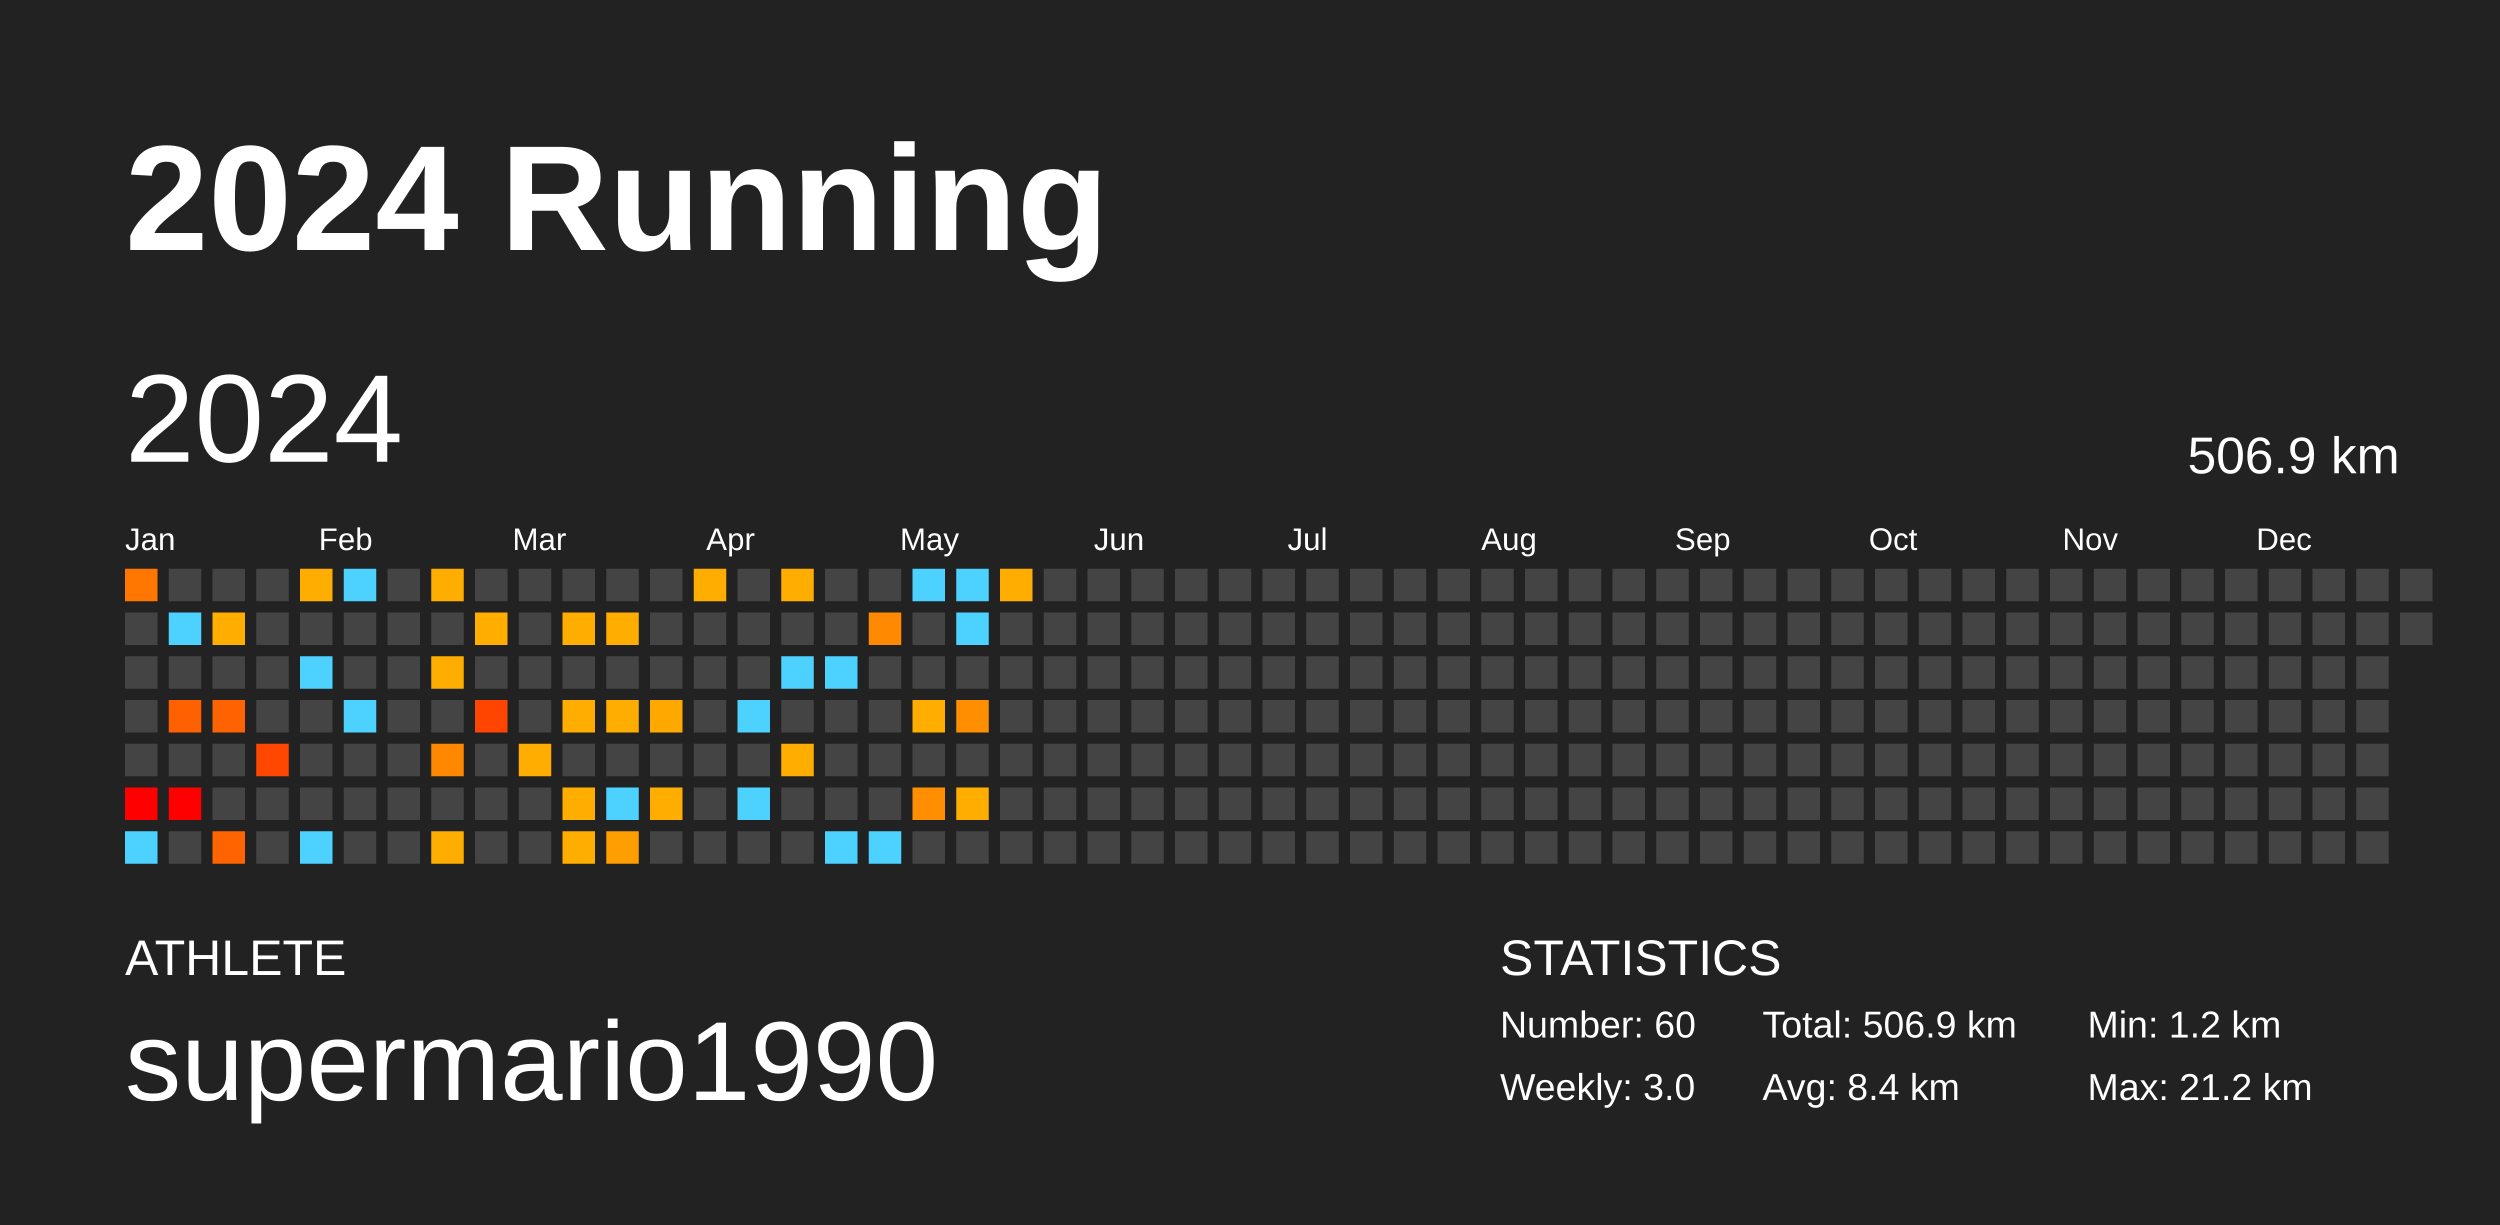
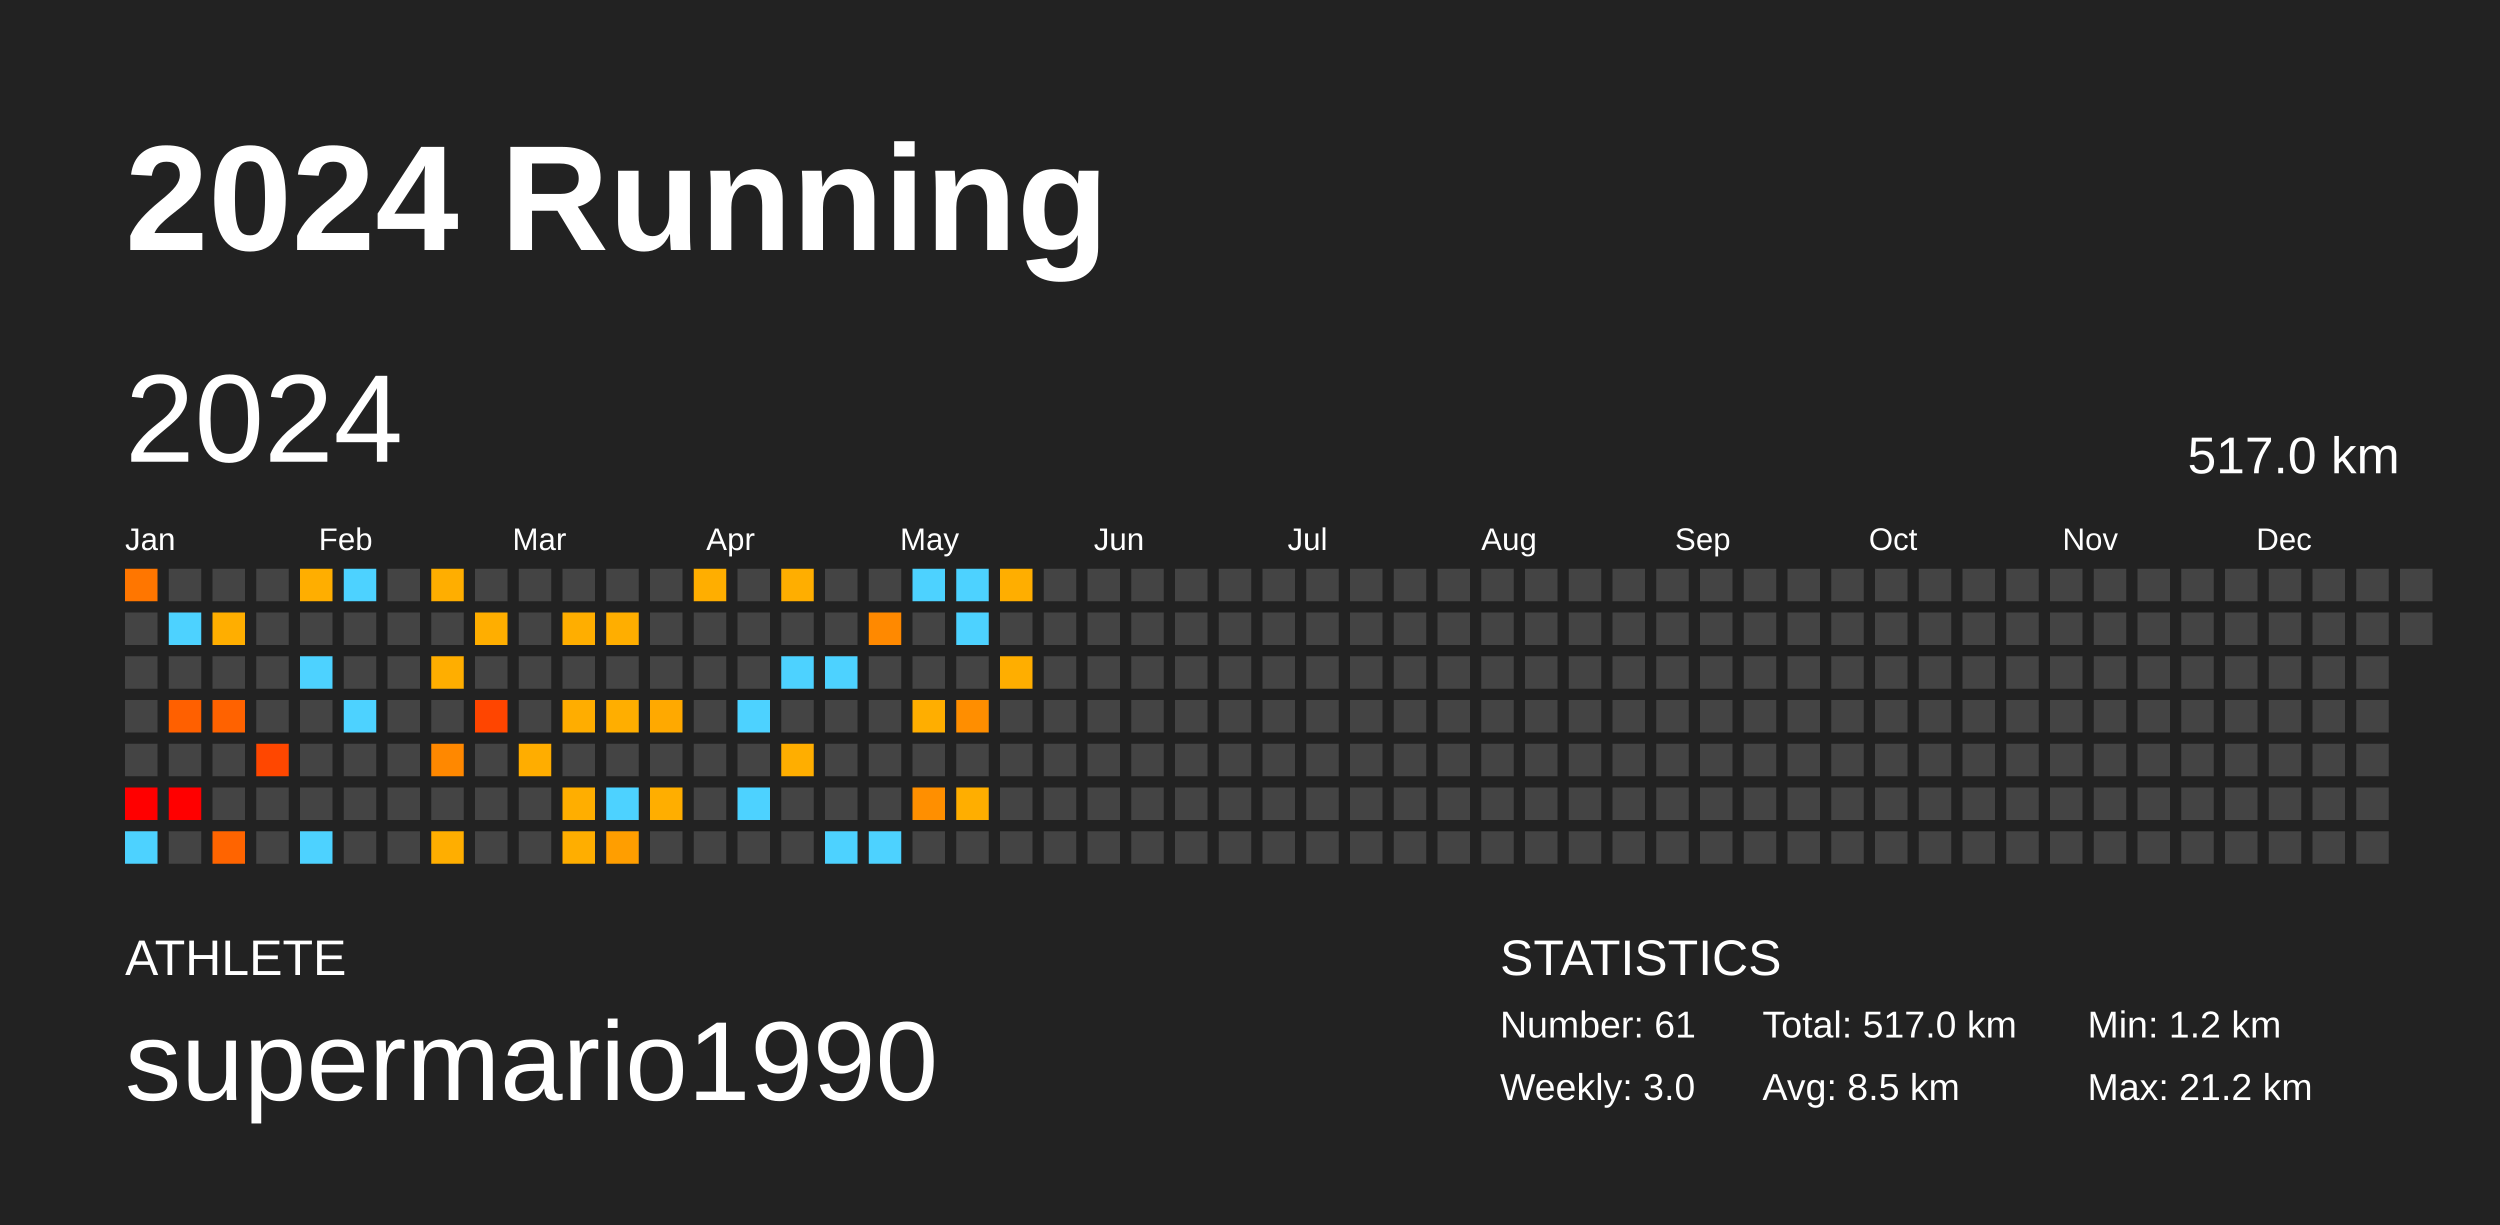
<svg xmlns="http://www.w3.org/2000/svg" baseProfile="full" height="98mm" version="1.1" viewBox="0,0,200,98" width="200mm">
  <defs />
  <rect fill="#222222" height="98" width="200" x="0" y="0" />
  <text fill="#FFFFFF" style="font-size:12px; font-family:Arial; font-weight:bold;" x="10" y="20">2024 Running</text>
  <text fill="#FFFFFF" style="font-size:4px; font-family:Arial" x="10" y="78">ATHLETE</text>
  <text fill="#FFFFFF" style="font-size:9px; font-family:Arial" x="10" y="88">supermario1990</text>
  <text fill="#FFFFFF" style="font-size:4px; font-family:Arial" x="120" y="78">STATISTICS</text>
-   <text fill="#FFFFFF" style="font-size:3px; font-family:Arial" x="120" y="83">Number: 60</text>
+   <text fill="#FFFFFF" style="font-size:3px; font-family:Arial" x="120" y="83">Number: 61</text>
  <text fill="#FFFFFF" style="font-size:3px; font-family:Arial" x="120" y="88">Weekly: 3.0</text>
-   <text fill="#FFFFFF" style="font-size:3px; font-family:Arial" x="141" y="83">Total: 506.9 km</text>
-   <text fill="#FFFFFF" style="font-size:3px; font-family:Arial" x="141" y="88">Avg: 8.4 km</text>
+   <text fill="#FFFFFF" style="font-size:3px; font-family:Arial" x="141" y="83">Total: 517.0 km</text>
+   <text fill="#FFFFFF" style="font-size:3px; font-family:Arial" x="141" y="88">Avg: 8.5 km</text>
  <text fill="#FFFFFF" style="font-size:3px; font-family:Arial" x="167" y="83">Min: 1.2 km</text>
  <text fill="#FFFFFF" style="font-size:3px; font-family:Arial" x="167" y="88">Max: 21.2 km</text>
  <text dominant-baseline="hanging" fill="#FFFFFF" style="font-size:10.0px; font-family:Arial;" x="10" y="30">2024</text>
-   <text dominant-baseline="hanging" fill="#FFFFFF" style="font-size:4.125px; font-family:Arial;" x="175" y="35">506.9 km</text>
+   <text dominant-baseline="hanging" fill="#FFFFFF" style="font-size:4.125px; font-family:Arial;" x="175" y="35">517.0 km</text>
  <text fill="#FFFFFF" style="font-size:2.5px; font-family:Arial" x="10.0" y="44">Jan</text>
  <text fill="#FFFFFF" style="font-size:2.5px; font-family:Arial" x="25.5" y="44">Feb</text>
  <text fill="#FFFFFF" style="font-size:2.5px; font-family:Arial" x="41.0" y="44">Mar</text>
  <text fill="#FFFFFF" style="font-size:2.5px; font-family:Arial" x="56.5" y="44">Apr</text>
  <text fill="#FFFFFF" style="font-size:2.5px; font-family:Arial" x="72.0" y="44">May</text>
  <text fill="#FFFFFF" style="font-size:2.5px; font-family:Arial" x="87.5" y="44">Jun</text>
  <text fill="#FFFFFF" style="font-size:2.5px; font-family:Arial" x="103.0" y="44">Jul</text>
  <text fill="#FFFFFF" style="font-size:2.5px; font-family:Arial" x="118.5" y="44">Aug</text>
  <text fill="#FFFFFF" style="font-size:2.5px; font-family:Arial" x="134.0" y="44">Sep</text>
  <text fill="#FFFFFF" style="font-size:2.5px; font-family:Arial" x="149.5" y="44">Oct</text>
  <text fill="#FFFFFF" style="font-size:2.5px; font-family:Arial" x="165.0" y="44">Nov</text>
  <text fill="#FFFFFF" style="font-size:2.5px; font-family:Arial" x="180.5" y="44">Dec</text>
  <rect fill="#ff7600" height="2.6" width="2.6" x="10.0" y="45.5" />
  <rect fill="#444444" height="2.6" width="2.6" x="10.0" y="49.0" />
  <rect fill="#444444" height="2.6" width="2.6" x="10.0" y="52.5" />
  <rect fill="#444444" height="2.6" width="2.6" x="10.0" y="56.0" />
  <rect fill="#444444" height="2.6" width="2.6" x="10.0" y="59.5" />
  <rect fill="red" height="2.6" width="2.6" x="10.0" y="63.0" />
  <rect fill="#4dd2ff" height="2.6" width="2.6" x="10.0" y="66.5" />
  <rect fill="#444444" height="2.6" width="2.6" x="13.5" y="45.5" />
  <rect fill="#4dd2ff" height="2.6" width="2.6" x="13.5" y="49.0" />
  <rect fill="#444444" height="2.6" width="2.6" x="13.5" y="52.5" />
  <rect fill="#ff6000" height="2.6" width="2.6" x="13.5" y="56.0" />
  <rect fill="#444444" height="2.6" width="2.6" x="13.5" y="59.5" />
  <rect fill="red" height="2.6" width="2.6" x="13.5" y="63.0" />
  <rect fill="#444444" height="2.6" width="2.6" x="13.5" y="66.5" />
  <rect fill="#444444" height="2.6" width="2.6" x="17.0" y="45.5" />
  <rect fill="#ffae00" height="2.6" width="2.6" x="17.0" y="49.0" />
  <rect fill="#444444" height="2.6" width="2.6" x="17.0" y="52.5" />
  <rect fill="#ff6200" height="2.6" width="2.6" x="17.0" y="56.0" />
  <rect fill="#444444" height="2.6" width="2.6" x="17.0" y="59.5" />
  <rect fill="#444444" height="2.6" width="2.6" x="17.0" y="63.0" />
  <rect fill="#ff6400" height="2.6" width="2.6" x="17.0" y="66.5" />
  <rect fill="#444444" height="2.6" width="2.6" x="20.5" y="45.5" />
  <rect fill="#444444" height="2.6" width="2.6" x="20.5" y="49.0" />
  <rect fill="#444444" height="2.6" width="2.6" x="20.5" y="52.5" />
  <rect fill="#444444" height="2.6" width="2.6" x="20.5" y="56.0" />
  <rect fill="#ff4700" height="2.6" width="2.6" x="20.5" y="59.5" />
  <rect fill="#444444" height="2.6" width="2.6" x="20.5" y="63.0" />
  <rect fill="#444444" height="2.6" width="2.6" x="20.5" y="66.5" />
  <rect fill="#ffae00" height="2.6" width="2.6" x="24.0" y="45.5" />
  <rect fill="#444444" height="2.6" width="2.6" x="24.0" y="49.0" />
  <rect fill="#4dd2ff" height="2.6" width="2.6" x="24.0" y="52.5" />
  <rect fill="#444444" height="2.6" width="2.6" x="24.0" y="56.0" />
  <rect fill="#444444" height="2.6" width="2.6" x="24.0" y="59.5" />
  <rect fill="#444444" height="2.6" width="2.6" x="24.0" y="63.0" />
  <rect fill="#4dd2ff" height="2.6" width="2.6" x="24.0" y="66.5" />
  <rect fill="#4dd2ff" height="2.6" width="2.6" x="27.5" y="45.5" />
  <rect fill="#444444" height="2.6" width="2.6" x="27.5" y="49.0" />
  <rect fill="#444444" height="2.6" width="2.6" x="27.5" y="52.5" />
  <rect fill="#4dd2ff" height="2.6" width="2.6" x="27.5" y="56.0" />
  <rect fill="#444444" height="2.6" width="2.6" x="27.5" y="59.5" />
  <rect fill="#444444" height="2.6" width="2.6" x="27.5" y="63.0" />
  <rect fill="#444444" height="2.6" width="2.6" x="27.5" y="66.5" />
  <rect fill="#444444" height="2.6" width="2.6" x="31.0" y="45.5" />
  <rect fill="#444444" height="2.6" width="2.6" x="31.0" y="49.0" />
  <rect fill="#444444" height="2.6" width="2.6" x="31.0" y="52.5" />
  <rect fill="#444444" height="2.6" width="2.6" x="31.0" y="56.0" />
  <rect fill="#444444" height="2.6" width="2.6" x="31.0" y="59.5" />
  <rect fill="#444444" height="2.6" width="2.6" x="31.0" y="63.0" />
  <rect fill="#444444" height="2.6" width="2.6" x="31.0" y="66.5" />
  <rect fill="#ffae00" height="2.6" width="2.6" x="34.5" y="45.5" />
  <rect fill="#444444" height="2.6" width="2.6" x="34.5" y="49.0" />
  <rect fill="#ffae00" height="2.6" width="2.6" x="34.5" y="52.5" />
  <rect fill="#444444" height="2.6" width="2.6" x="34.5" y="56.0" />
  <rect fill="#ff8800" height="2.6" width="2.6" x="34.5" y="59.5" />
  <rect fill="#444444" height="2.6" width="2.6" x="34.5" y="63.0" />
  <rect fill="#ffae00" height="2.6" width="2.6" x="34.5" y="66.5" />
  <rect fill="#444444" height="2.6" width="2.6" x="38.0" y="45.5" />
  <rect fill="#ffae00" height="2.6" width="2.6" x="38.0" y="49.0" />
  <rect fill="#444444" height="2.6" width="2.6" x="38.0" y="52.5" />
  <rect fill="#ff4500" height="2.6" width="2.6" x="38.0" y="56.0" />
  <rect fill="#444444" height="2.6" width="2.6" x="38.0" y="59.5" />
  <rect fill="#444444" height="2.6" width="2.6" x="38.0" y="63.0" />
  <rect fill="#444444" height="2.6" width="2.6" x="38.0" y="66.5" />
  <rect fill="#444444" height="2.6" width="2.6" x="41.5" y="45.5" />
  <rect fill="#444444" height="2.6" width="2.6" x="41.5" y="49.0" />
  <rect fill="#444444" height="2.6" width="2.6" x="41.5" y="52.5" />
  <rect fill="#444444" height="2.6" width="2.6" x="41.5" y="56.0" />
  <rect fill="#ffad00" height="2.6" width="2.6" x="41.5" y="59.5" />
  <rect fill="#444444" height="2.6" width="2.6" x="41.5" y="63.0" />
  <rect fill="#444444" height="2.6" width="2.6" x="41.5" y="66.5" />
  <rect fill="#444444" height="2.6" width="2.6" x="45.0" y="45.5" />
  <rect fill="#ffae00" height="2.6" width="2.6" x="45.0" y="49.0" />
  <rect fill="#444444" height="2.6" width="2.6" x="45.0" y="52.5" />
  <rect fill="#ffad00" height="2.6" width="2.6" x="45.0" y="56.0" />
  <rect fill="#444444" height="2.6" width="2.6" x="45.0" y="59.5" />
  <rect fill="#ffae00" height="2.6" width="2.6" x="45.0" y="63.0" />
  <rect fill="#ffae00" height="2.6" width="2.6" x="45.0" y="66.5" />
  <rect fill="#444444" height="2.6" width="2.6" x="48.5" y="45.5" />
  <rect fill="#ffae00" height="2.6" width="2.6" x="48.5" y="49.0" />
  <rect fill="#444444" height="2.6" width="2.6" x="48.5" y="52.5" />
  <rect fill="#ffae00" height="2.6" width="2.6" x="48.5" y="56.0" />
  <rect fill="#444444" height="2.6" width="2.6" x="48.5" y="59.5" />
  <rect fill="#4dd2ff" height="2.6" width="2.6" x="48.5" y="63.0" />
  <rect fill="#ff9e00" height="2.6" width="2.6" x="48.5" y="66.5" />
  <rect fill="#444444" height="2.6" width="2.6" x="52.0" y="45.5" />
  <rect fill="#444444" height="2.6" width="2.6" x="52.0" y="49.0" />
  <rect fill="#444444" height="2.6" width="2.6" x="52.0" y="52.5" />
  <rect fill="#ffa900" height="2.6" width="2.6" x="52.0" y="56.0" />
  <rect fill="#444444" height="2.6" width="2.6" x="52.0" y="59.5" />
  <rect fill="#ffae00" height="2.6" width="2.6" x="52.0" y="63.0" />
  <rect fill="#444444" height="2.6" width="2.6" x="52.0" y="66.5" />
  <rect fill="#ffae00" height="2.6" width="2.6" x="55.5" y="45.5" />
  <rect fill="#444444" height="2.6" width="2.6" x="55.5" y="49.0" />
  <rect fill="#444444" height="2.6" width="2.6" x="55.5" y="52.5" />
  <rect fill="#444444" height="2.6" width="2.6" x="55.5" y="56.0" />
  <rect fill="#444444" height="2.6" width="2.6" x="55.5" y="59.5" />
  <rect fill="#444444" height="2.6" width="2.6" x="55.5" y="63.0" />
  <rect fill="#444444" height="2.6" width="2.6" x="55.5" y="66.5" />
  <rect fill="#444444" height="2.6" width="2.6" x="59.0" y="45.5" />
  <rect fill="#444444" height="2.6" width="2.6" x="59.0" y="49.0" />
  <rect fill="#444444" height="2.6" width="2.6" x="59.0" y="52.5" />
  <rect fill="#4dd2ff" height="2.6" width="2.6" x="59.0" y="56.0" />
  <rect fill="#444444" height="2.6" width="2.6" x="59.0" y="59.5" />
  <rect fill="#4dd2ff" height="2.6" width="2.6" x="59.0" y="63.0" />
  <rect fill="#444444" height="2.6" width="2.6" x="59.0" y="66.5" />
  <rect fill="#ffae00" height="2.6" width="2.6" x="62.5" y="45.5" />
  <rect fill="#444444" height="2.6" width="2.6" x="62.5" y="49.0" />
  <rect fill="#4dd2ff" height="2.6" width="2.6" x="62.5" y="52.5" />
  <rect fill="#444444" height="2.6" width="2.6" x="62.5" y="56.0" />
  <rect fill="#ffae00" height="2.6" width="2.6" x="62.5" y="59.5" />
  <rect fill="#444444" height="2.6" width="2.6" x="62.5" y="63.0" />
  <rect fill="#444444" height="2.6" width="2.6" x="62.5" y="66.5" />
  <rect fill="#444444" height="2.6" width="2.6" x="66.0" y="45.5" />
  <rect fill="#444444" height="2.6" width="2.6" x="66.0" y="49.0" />
  <rect fill="#4dd2ff" height="2.6" width="2.6" x="66.0" y="52.5" />
  <rect fill="#444444" height="2.6" width="2.6" x="66.0" y="56.0" />
  <rect fill="#444444" height="2.6" width="2.6" x="66.0" y="59.5" />
  <rect fill="#444444" height="2.6" width="2.6" x="66.0" y="63.0" />
  <rect fill="#4dd2ff" height="2.6" width="2.6" x="66.0" y="66.5" />
  <rect fill="#444444" height="2.6" width="2.6" x="69.5" y="45.5" />
  <rect fill="#ff8900" height="2.6" width="2.6" x="69.5" y="49.0" />
  <rect fill="#444444" height="2.6" width="2.6" x="69.5" y="52.5" />
  <rect fill="#444444" height="2.6" width="2.6" x="69.5" y="56.0" />
  <rect fill="#444444" height="2.6" width="2.6" x="69.5" y="59.5" />
  <rect fill="#444444" height="2.6" width="2.6" x="69.5" y="63.0" />
  <rect fill="#4dd2ff" height="2.6" width="2.6" x="69.5" y="66.5" />
  <rect fill="#4dd2ff" height="2.6" width="2.6" x="73.0" y="45.5" />
  <rect fill="#444444" height="2.6" width="2.6" x="73.0" y="49.0" />
  <rect fill="#444444" height="2.6" width="2.6" x="73.0" y="52.5" />
  <rect fill="#ffae00" height="2.6" width="2.6" x="73.0" y="56.0" />
  <rect fill="#444444" height="2.6" width="2.6" x="73.0" y="59.5" />
  <rect fill="#ff8f00" height="2.6" width="2.6" x="73.0" y="63.0" />
  <rect fill="#444444" height="2.6" width="2.6" x="73.0" y="66.5" />
  <rect fill="#4dd2ff" height="2.6" width="2.6" x="76.5" y="45.5" />
  <rect fill="#4dd2ff" height="2.6" width="2.6" x="76.5" y="49.0" />
  <rect fill="#444444" height="2.6" width="2.6" x="76.5" y="52.5" />
  <rect fill="#ff8e00" height="2.6" width="2.6" x="76.5" y="56.0" />
  <rect fill="#444444" height="2.6" width="2.6" x="76.5" y="59.5" />
  <rect fill="#ffae00" height="2.6" width="2.6" x="76.5" y="63.0" />
  <rect fill="#444444" height="2.6" width="2.6" x="76.5" y="66.5" />
  <rect fill="#ffae00" height="2.6" width="2.6" x="80.0" y="45.5" />
  <rect fill="#444444" height="2.6" width="2.6" x="80.0" y="49.0" />
-   <rect fill="#444444" height="2.6" width="2.6" x="80.0" y="52.5" />
+   <rect fill="#ffae00" height="2.6" width="2.6" x="80.0" y="52.5" />
  <rect fill="#444444" height="2.6" width="2.6" x="80.0" y="56.0" />
  <rect fill="#444444" height="2.6" width="2.6" x="80.0" y="59.5" />
  <rect fill="#444444" height="2.6" width="2.6" x="80.0" y="63.0" />
  <rect fill="#444444" height="2.6" width="2.6" x="80.0" y="66.5" />
  <rect fill="#444444" height="2.6" width="2.6" x="83.5" y="45.5" />
  <rect fill="#444444" height="2.6" width="2.6" x="83.5" y="49.0" />
  <rect fill="#444444" height="2.6" width="2.6" x="83.5" y="52.5" />
  <rect fill="#444444" height="2.6" width="2.6" x="83.5" y="56.0" />
  <rect fill="#444444" height="2.6" width="2.6" x="83.5" y="59.5" />
  <rect fill="#444444" height="2.6" width="2.6" x="83.5" y="63.0" />
  <rect fill="#444444" height="2.6" width="2.6" x="83.5" y="66.5" />
  <rect fill="#444444" height="2.6" width="2.6" x="87.0" y="45.5" />
  <rect fill="#444444" height="2.6" width="2.6" x="87.0" y="49.0" />
  <rect fill="#444444" height="2.6" width="2.6" x="87.0" y="52.5" />
  <rect fill="#444444" height="2.6" width="2.6" x="87.0" y="56.0" />
  <rect fill="#444444" height="2.6" width="2.6" x="87.0" y="59.5" />
  <rect fill="#444444" height="2.6" width="2.6" x="87.0" y="63.0" />
  <rect fill="#444444" height="2.6" width="2.6" x="87.0" y="66.5" />
  <rect fill="#444444" height="2.6" width="2.6" x="90.5" y="45.5" />
  <rect fill="#444444" height="2.6" width="2.6" x="90.5" y="49.0" />
  <rect fill="#444444" height="2.6" width="2.6" x="90.5" y="52.5" />
  <rect fill="#444444" height="2.6" width="2.6" x="90.5" y="56.0" />
  <rect fill="#444444" height="2.6" width="2.6" x="90.5" y="59.5" />
  <rect fill="#444444" height="2.6" width="2.6" x="90.5" y="63.0" />
  <rect fill="#444444" height="2.6" width="2.6" x="90.5" y="66.5" />
  <rect fill="#444444" height="2.6" width="2.6" x="94.0" y="45.5" />
  <rect fill="#444444" height="2.6" width="2.6" x="94.0" y="49.0" />
  <rect fill="#444444" height="2.6" width="2.6" x="94.0" y="52.5" />
  <rect fill="#444444" height="2.6" width="2.6" x="94.0" y="56.0" />
  <rect fill="#444444" height="2.6" width="2.6" x="94.0" y="59.5" />
  <rect fill="#444444" height="2.6" width="2.6" x="94.0" y="63.0" />
  <rect fill="#444444" height="2.6" width="2.6" x="94.0" y="66.5" />
  <rect fill="#444444" height="2.6" width="2.6" x="97.5" y="45.5" />
  <rect fill="#444444" height="2.6" width="2.6" x="97.5" y="49.0" />
  <rect fill="#444444" height="2.6" width="2.6" x="97.5" y="52.5" />
  <rect fill="#444444" height="2.6" width="2.6" x="97.5" y="56.0" />
  <rect fill="#444444" height="2.6" width="2.6" x="97.5" y="59.5" />
  <rect fill="#444444" height="2.6" width="2.6" x="97.5" y="63.0" />
  <rect fill="#444444" height="2.6" width="2.6" x="97.5" y="66.5" />
  <rect fill="#444444" height="2.6" width="2.6" x="101.0" y="45.5" />
  <rect fill="#444444" height="2.6" width="2.6" x="101.0" y="49.0" />
  <rect fill="#444444" height="2.6" width="2.6" x="101.0" y="52.5" />
  <rect fill="#444444" height="2.6" width="2.6" x="101.0" y="56.0" />
  <rect fill="#444444" height="2.6" width="2.6" x="101.0" y="59.5" />
  <rect fill="#444444" height="2.6" width="2.6" x="101.0" y="63.0" />
  <rect fill="#444444" height="2.6" width="2.6" x="101.0" y="66.5" />
  <rect fill="#444444" height="2.6" width="2.6" x="104.5" y="45.5" />
  <rect fill="#444444" height="2.6" width="2.6" x="104.5" y="49.0" />
  <rect fill="#444444" height="2.6" width="2.6" x="104.5" y="52.5" />
  <rect fill="#444444" height="2.6" width="2.6" x="104.5" y="56.0" />
  <rect fill="#444444" height="2.6" width="2.6" x="104.5" y="59.5" />
  <rect fill="#444444" height="2.6" width="2.6" x="104.5" y="63.0" />
  <rect fill="#444444" height="2.6" width="2.6" x="104.5" y="66.5" />
  <rect fill="#444444" height="2.6" width="2.6" x="108.0" y="45.5" />
  <rect fill="#444444" height="2.6" width="2.6" x="108.0" y="49.0" />
  <rect fill="#444444" height="2.6" width="2.6" x="108.0" y="52.5" />
  <rect fill="#444444" height="2.6" width="2.6" x="108.0" y="56.0" />
  <rect fill="#444444" height="2.6" width="2.6" x="108.0" y="59.5" />
  <rect fill="#444444" height="2.6" width="2.6" x="108.0" y="63.0" />
  <rect fill="#444444" height="2.6" width="2.6" x="108.0" y="66.5" />
  <rect fill="#444444" height="2.6" width="2.6" x="111.5" y="45.5" />
  <rect fill="#444444" height="2.6" width="2.6" x="111.5" y="49.0" />
  <rect fill="#444444" height="2.6" width="2.6" x="111.5" y="52.5" />
  <rect fill="#444444" height="2.6" width="2.6" x="111.5" y="56.0" />
  <rect fill="#444444" height="2.6" width="2.6" x="111.5" y="59.5" />
  <rect fill="#444444" height="2.6" width="2.6" x="111.5" y="63.0" />
  <rect fill="#444444" height="2.6" width="2.6" x="111.5" y="66.5" />
  <rect fill="#444444" height="2.6" width="2.6" x="115.0" y="45.5" />
  <rect fill="#444444" height="2.6" width="2.6" x="115.0" y="49.0" />
  <rect fill="#444444" height="2.6" width="2.6" x="115.0" y="52.5" />
  <rect fill="#444444" height="2.6" width="2.6" x="115.0" y="56.0" />
  <rect fill="#444444" height="2.6" width="2.6" x="115.0" y="59.5" />
  <rect fill="#444444" height="2.6" width="2.6" x="115.0" y="63.0" />
  <rect fill="#444444" height="2.6" width="2.6" x="115.0" y="66.5" />
  <rect fill="#444444" height="2.6" width="2.6" x="118.5" y="45.5" />
  <rect fill="#444444" height="2.6" width="2.6" x="118.5" y="49.0" />
  <rect fill="#444444" height="2.6" width="2.6" x="118.5" y="52.5" />
  <rect fill="#444444" height="2.6" width="2.6" x="118.5" y="56.0" />
  <rect fill="#444444" height="2.6" width="2.6" x="118.5" y="59.5" />
  <rect fill="#444444" height="2.6" width="2.6" x="118.5" y="63.0" />
  <rect fill="#444444" height="2.6" width="2.6" x="118.5" y="66.5" />
  <rect fill="#444444" height="2.6" width="2.6" x="122.0" y="45.5" />
  <rect fill="#444444" height="2.6" width="2.6" x="122.0" y="49.0" />
  <rect fill="#444444" height="2.6" width="2.6" x="122.0" y="52.5" />
  <rect fill="#444444" height="2.6" width="2.6" x="122.0" y="56.0" />
  <rect fill="#444444" height="2.6" width="2.6" x="122.0" y="59.5" />
  <rect fill="#444444" height="2.6" width="2.6" x="122.0" y="63.0" />
  <rect fill="#444444" height="2.6" width="2.6" x="122.0" y="66.5" />
  <rect fill="#444444" height="2.6" width="2.6" x="125.5" y="45.5" />
  <rect fill="#444444" height="2.6" width="2.6" x="125.5" y="49.0" />
  <rect fill="#444444" height="2.6" width="2.6" x="125.5" y="52.5" />
  <rect fill="#444444" height="2.6" width="2.6" x="125.5" y="56.0" />
  <rect fill="#444444" height="2.6" width="2.6" x="125.5" y="59.5" />
  <rect fill="#444444" height="2.6" width="2.6" x="125.5" y="63.0" />
  <rect fill="#444444" height="2.6" width="2.6" x="125.5" y="66.5" />
  <rect fill="#444444" height="2.6" width="2.6" x="129.0" y="45.5" />
  <rect fill="#444444" height="2.6" width="2.6" x="129.0" y="49.0" />
  <rect fill="#444444" height="2.6" width="2.6" x="129.0" y="52.5" />
  <rect fill="#444444" height="2.6" width="2.6" x="129.0" y="56.0" />
  <rect fill="#444444" height="2.6" width="2.6" x="129.0" y="59.5" />
  <rect fill="#444444" height="2.6" width="2.6" x="129.0" y="63.0" />
  <rect fill="#444444" height="2.6" width="2.6" x="129.0" y="66.5" />
  <rect fill="#444444" height="2.6" width="2.6" x="132.5" y="45.5" />
  <rect fill="#444444" height="2.6" width="2.6" x="132.5" y="49.0" />
  <rect fill="#444444" height="2.6" width="2.6" x="132.5" y="52.5" />
  <rect fill="#444444" height="2.6" width="2.6" x="132.5" y="56.0" />
  <rect fill="#444444" height="2.6" width="2.6" x="132.5" y="59.5" />
  <rect fill="#444444" height="2.6" width="2.6" x="132.5" y="63.0" />
  <rect fill="#444444" height="2.6" width="2.6" x="132.5" y="66.5" />
  <rect fill="#444444" height="2.6" width="2.6" x="136.0" y="45.5" />
  <rect fill="#444444" height="2.6" width="2.6" x="136.0" y="49.0" />
  <rect fill="#444444" height="2.6" width="2.6" x="136.0" y="52.5" />
  <rect fill="#444444" height="2.6" width="2.6" x="136.0" y="56.0" />
  <rect fill="#444444" height="2.6" width="2.6" x="136.0" y="59.5" />
  <rect fill="#444444" height="2.6" width="2.6" x="136.0" y="63.0" />
  <rect fill="#444444" height="2.6" width="2.6" x="136.0" y="66.5" />
  <rect fill="#444444" height="2.6" width="2.6" x="139.5" y="45.5" />
  <rect fill="#444444" height="2.6" width="2.6" x="139.5" y="49.0" />
  <rect fill="#444444" height="2.6" width="2.6" x="139.5" y="52.5" />
  <rect fill="#444444" height="2.6" width="2.6" x="139.5" y="56.0" />
  <rect fill="#444444" height="2.6" width="2.6" x="139.5" y="59.5" />
  <rect fill="#444444" height="2.6" width="2.6" x="139.5" y="63.0" />
  <rect fill="#444444" height="2.6" width="2.6" x="139.5" y="66.5" />
  <rect fill="#444444" height="2.6" width="2.6" x="143.0" y="45.5" />
  <rect fill="#444444" height="2.6" width="2.6" x="143.0" y="49.0" />
  <rect fill="#444444" height="2.6" width="2.6" x="143.0" y="52.5" />
  <rect fill="#444444" height="2.6" width="2.6" x="143.0" y="56.0" />
  <rect fill="#444444" height="2.6" width="2.6" x="143.0" y="59.5" />
  <rect fill="#444444" height="2.6" width="2.6" x="143.0" y="63.0" />
  <rect fill="#444444" height="2.6" width="2.6" x="143.0" y="66.5" />
  <rect fill="#444444" height="2.6" width="2.6" x="146.5" y="45.5" />
  <rect fill="#444444" height="2.6" width="2.6" x="146.5" y="49.0" />
  <rect fill="#444444" height="2.6" width="2.6" x="146.5" y="52.5" />
  <rect fill="#444444" height="2.6" width="2.6" x="146.5" y="56.0" />
  <rect fill="#444444" height="2.6" width="2.6" x="146.5" y="59.5" />
  <rect fill="#444444" height="2.6" width="2.6" x="146.5" y="63.0" />
  <rect fill="#444444" height="2.6" width="2.6" x="146.5" y="66.5" />
  <rect fill="#444444" height="2.6" width="2.6" x="150.0" y="45.5" />
  <rect fill="#444444" height="2.6" width="2.6" x="150.0" y="49.0" />
  <rect fill="#444444" height="2.6" width="2.6" x="150.0" y="52.5" />
  <rect fill="#444444" height="2.6" width="2.6" x="150.0" y="56.0" />
  <rect fill="#444444" height="2.6" width="2.6" x="150.0" y="59.5" />
  <rect fill="#444444" height="2.6" width="2.6" x="150.0" y="63.0" />
  <rect fill="#444444" height="2.6" width="2.6" x="150.0" y="66.5" />
  <rect fill="#444444" height="2.6" width="2.6" x="153.5" y="45.5" />
  <rect fill="#444444" height="2.6" width="2.6" x="153.5" y="49.0" />
  <rect fill="#444444" height="2.6" width="2.6" x="153.5" y="52.5" />
  <rect fill="#444444" height="2.6" width="2.6" x="153.5" y="56.0" />
  <rect fill="#444444" height="2.6" width="2.6" x="153.5" y="59.5" />
  <rect fill="#444444" height="2.6" width="2.6" x="153.5" y="63.0" />
  <rect fill="#444444" height="2.6" width="2.6" x="153.5" y="66.5" />
  <rect fill="#444444" height="2.6" width="2.6" x="157.0" y="45.5" />
  <rect fill="#444444" height="2.6" width="2.6" x="157.0" y="49.0" />
  <rect fill="#444444" height="2.6" width="2.6" x="157.0" y="52.5" />
  <rect fill="#444444" height="2.6" width="2.6" x="157.0" y="56.0" />
  <rect fill="#444444" height="2.6" width="2.6" x="157.0" y="59.5" />
  <rect fill="#444444" height="2.6" width="2.6" x="157.0" y="63.0" />
  <rect fill="#444444" height="2.6" width="2.6" x="157.0" y="66.5" />
  <rect fill="#444444" height="2.6" width="2.6" x="160.5" y="45.5" />
  <rect fill="#444444" height="2.6" width="2.6" x="160.5" y="49.0" />
  <rect fill="#444444" height="2.6" width="2.6" x="160.5" y="52.5" />
  <rect fill="#444444" height="2.6" width="2.6" x="160.5" y="56.0" />
  <rect fill="#444444" height="2.6" width="2.6" x="160.5" y="59.5" />
  <rect fill="#444444" height="2.6" width="2.6" x="160.5" y="63.0" />
  <rect fill="#444444" height="2.6" width="2.6" x="160.5" y="66.5" />
  <rect fill="#444444" height="2.6" width="2.6" x="164.0" y="45.5" />
  <rect fill="#444444" height="2.6" width="2.6" x="164.0" y="49.0" />
  <rect fill="#444444" height="2.6" width="2.6" x="164.0" y="52.5" />
  <rect fill="#444444" height="2.6" width="2.6" x="164.0" y="56.0" />
  <rect fill="#444444" height="2.6" width="2.6" x="164.0" y="59.5" />
  <rect fill="#444444" height="2.6" width="2.6" x="164.0" y="63.0" />
  <rect fill="#444444" height="2.6" width="2.6" x="164.0" y="66.5" />
  <rect fill="#444444" height="2.6" width="2.6" x="167.5" y="45.5" />
  <rect fill="#444444" height="2.6" width="2.6" x="167.5" y="49.0" />
  <rect fill="#444444" height="2.6" width="2.6" x="167.5" y="52.5" />
  <rect fill="#444444" height="2.6" width="2.6" x="167.5" y="56.0" />
  <rect fill="#444444" height="2.6" width="2.6" x="167.5" y="59.5" />
  <rect fill="#444444" height="2.6" width="2.6" x="167.5" y="63.0" />
  <rect fill="#444444" height="2.6" width="2.6" x="167.5" y="66.5" />
  <rect fill="#444444" height="2.6" width="2.6" x="171.0" y="45.5" />
  <rect fill="#444444" height="2.6" width="2.6" x="171.0" y="49.0" />
  <rect fill="#444444" height="2.6" width="2.6" x="171.0" y="52.5" />
  <rect fill="#444444" height="2.6" width="2.6" x="171.0" y="56.0" />
  <rect fill="#444444" height="2.6" width="2.6" x="171.0" y="59.5" />
  <rect fill="#444444" height="2.6" width="2.6" x="171.0" y="63.0" />
  <rect fill="#444444" height="2.6" width="2.6" x="171.0" y="66.5" />
  <rect fill="#444444" height="2.6" width="2.6" x="174.5" y="45.5" />
  <rect fill="#444444" height="2.6" width="2.6" x="174.5" y="49.0" />
  <rect fill="#444444" height="2.6" width="2.6" x="174.5" y="52.5" />
  <rect fill="#444444" height="2.6" width="2.6" x="174.5" y="56.0" />
  <rect fill="#444444" height="2.6" width="2.6" x="174.5" y="59.5" />
  <rect fill="#444444" height="2.6" width="2.6" x="174.5" y="63.0" />
  <rect fill="#444444" height="2.6" width="2.6" x="174.5" y="66.5" />
  <rect fill="#444444" height="2.6" width="2.6" x="178.0" y="45.5" />
  <rect fill="#444444" height="2.6" width="2.6" x="178.0" y="49.0" />
  <rect fill="#444444" height="2.6" width="2.6" x="178.0" y="52.5" />
  <rect fill="#444444" height="2.6" width="2.6" x="178.0" y="56.0" />
  <rect fill="#444444" height="2.6" width="2.6" x="178.0" y="59.5" />
  <rect fill="#444444" height="2.6" width="2.6" x="178.0" y="63.0" />
  <rect fill="#444444" height="2.6" width="2.6" x="178.0" y="66.5" />
  <rect fill="#444444" height="2.6" width="2.6" x="181.5" y="45.5" />
  <rect fill="#444444" height="2.6" width="2.6" x="181.5" y="49.0" />
  <rect fill="#444444" height="2.6" width="2.6" x="181.5" y="52.5" />
  <rect fill="#444444" height="2.6" width="2.6" x="181.5" y="56.0" />
  <rect fill="#444444" height="2.6" width="2.6" x="181.5" y="59.5" />
  <rect fill="#444444" height="2.6" width="2.6" x="181.5" y="63.0" />
  <rect fill="#444444" height="2.6" width="2.6" x="181.5" y="66.5" />
  <rect fill="#444444" height="2.6" width="2.6" x="185.0" y="45.5" />
  <rect fill="#444444" height="2.6" width="2.6" x="185.0" y="49.0" />
  <rect fill="#444444" height="2.6" width="2.6" x="185.0" y="52.5" />
  <rect fill="#444444" height="2.6" width="2.6" x="185.0" y="56.0" />
  <rect fill="#444444" height="2.6" width="2.6" x="185.0" y="59.5" />
  <rect fill="#444444" height="2.6" width="2.6" x="185.0" y="63.0" />
  <rect fill="#444444" height="2.6" width="2.6" x="185.0" y="66.5" />
  <rect fill="#444444" height="2.6" width="2.6" x="188.5" y="45.5" />
  <rect fill="#444444" height="2.6" width="2.6" x="188.5" y="49.0" />
  <rect fill="#444444" height="2.6" width="2.6" x="188.5" y="52.5" />
  <rect fill="#444444" height="2.6" width="2.6" x="188.5" y="56.0" />
  <rect fill="#444444" height="2.6" width="2.6" x="188.5" y="59.5" />
  <rect fill="#444444" height="2.6" width="2.6" x="188.5" y="63.0" />
  <rect fill="#444444" height="2.6" width="2.6" x="188.5" y="66.5" />
  <rect fill="#444444" height="2.6" width="2.6" x="192.0" y="45.5" />
  <rect fill="#444444" height="2.6" width="2.6" x="192.0" y="49.0" />
</svg>
